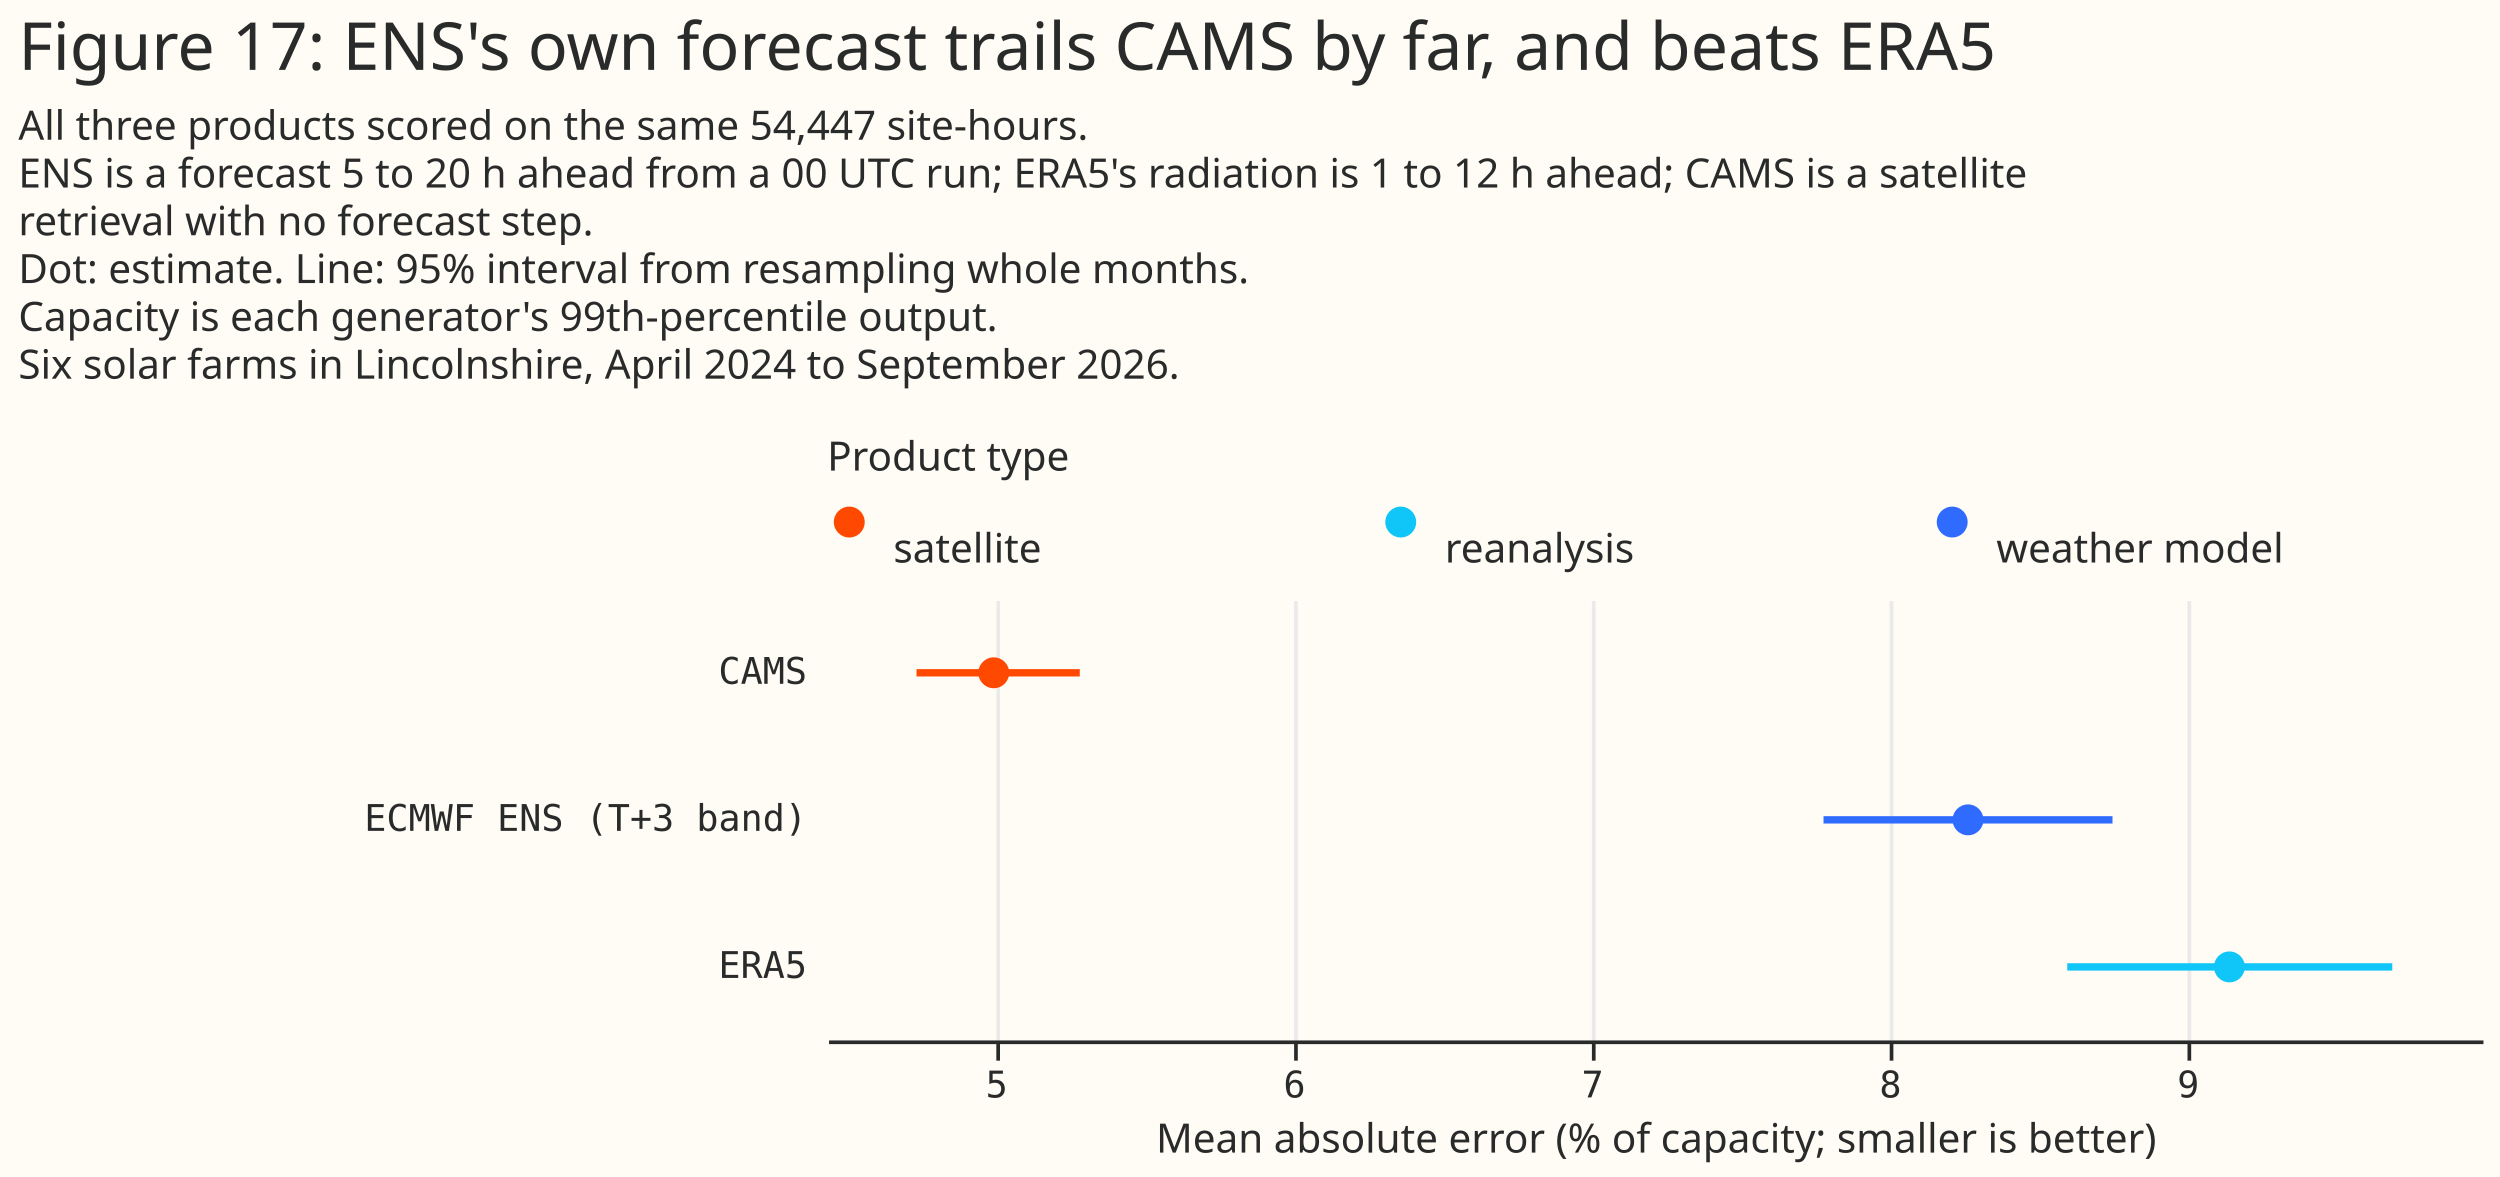
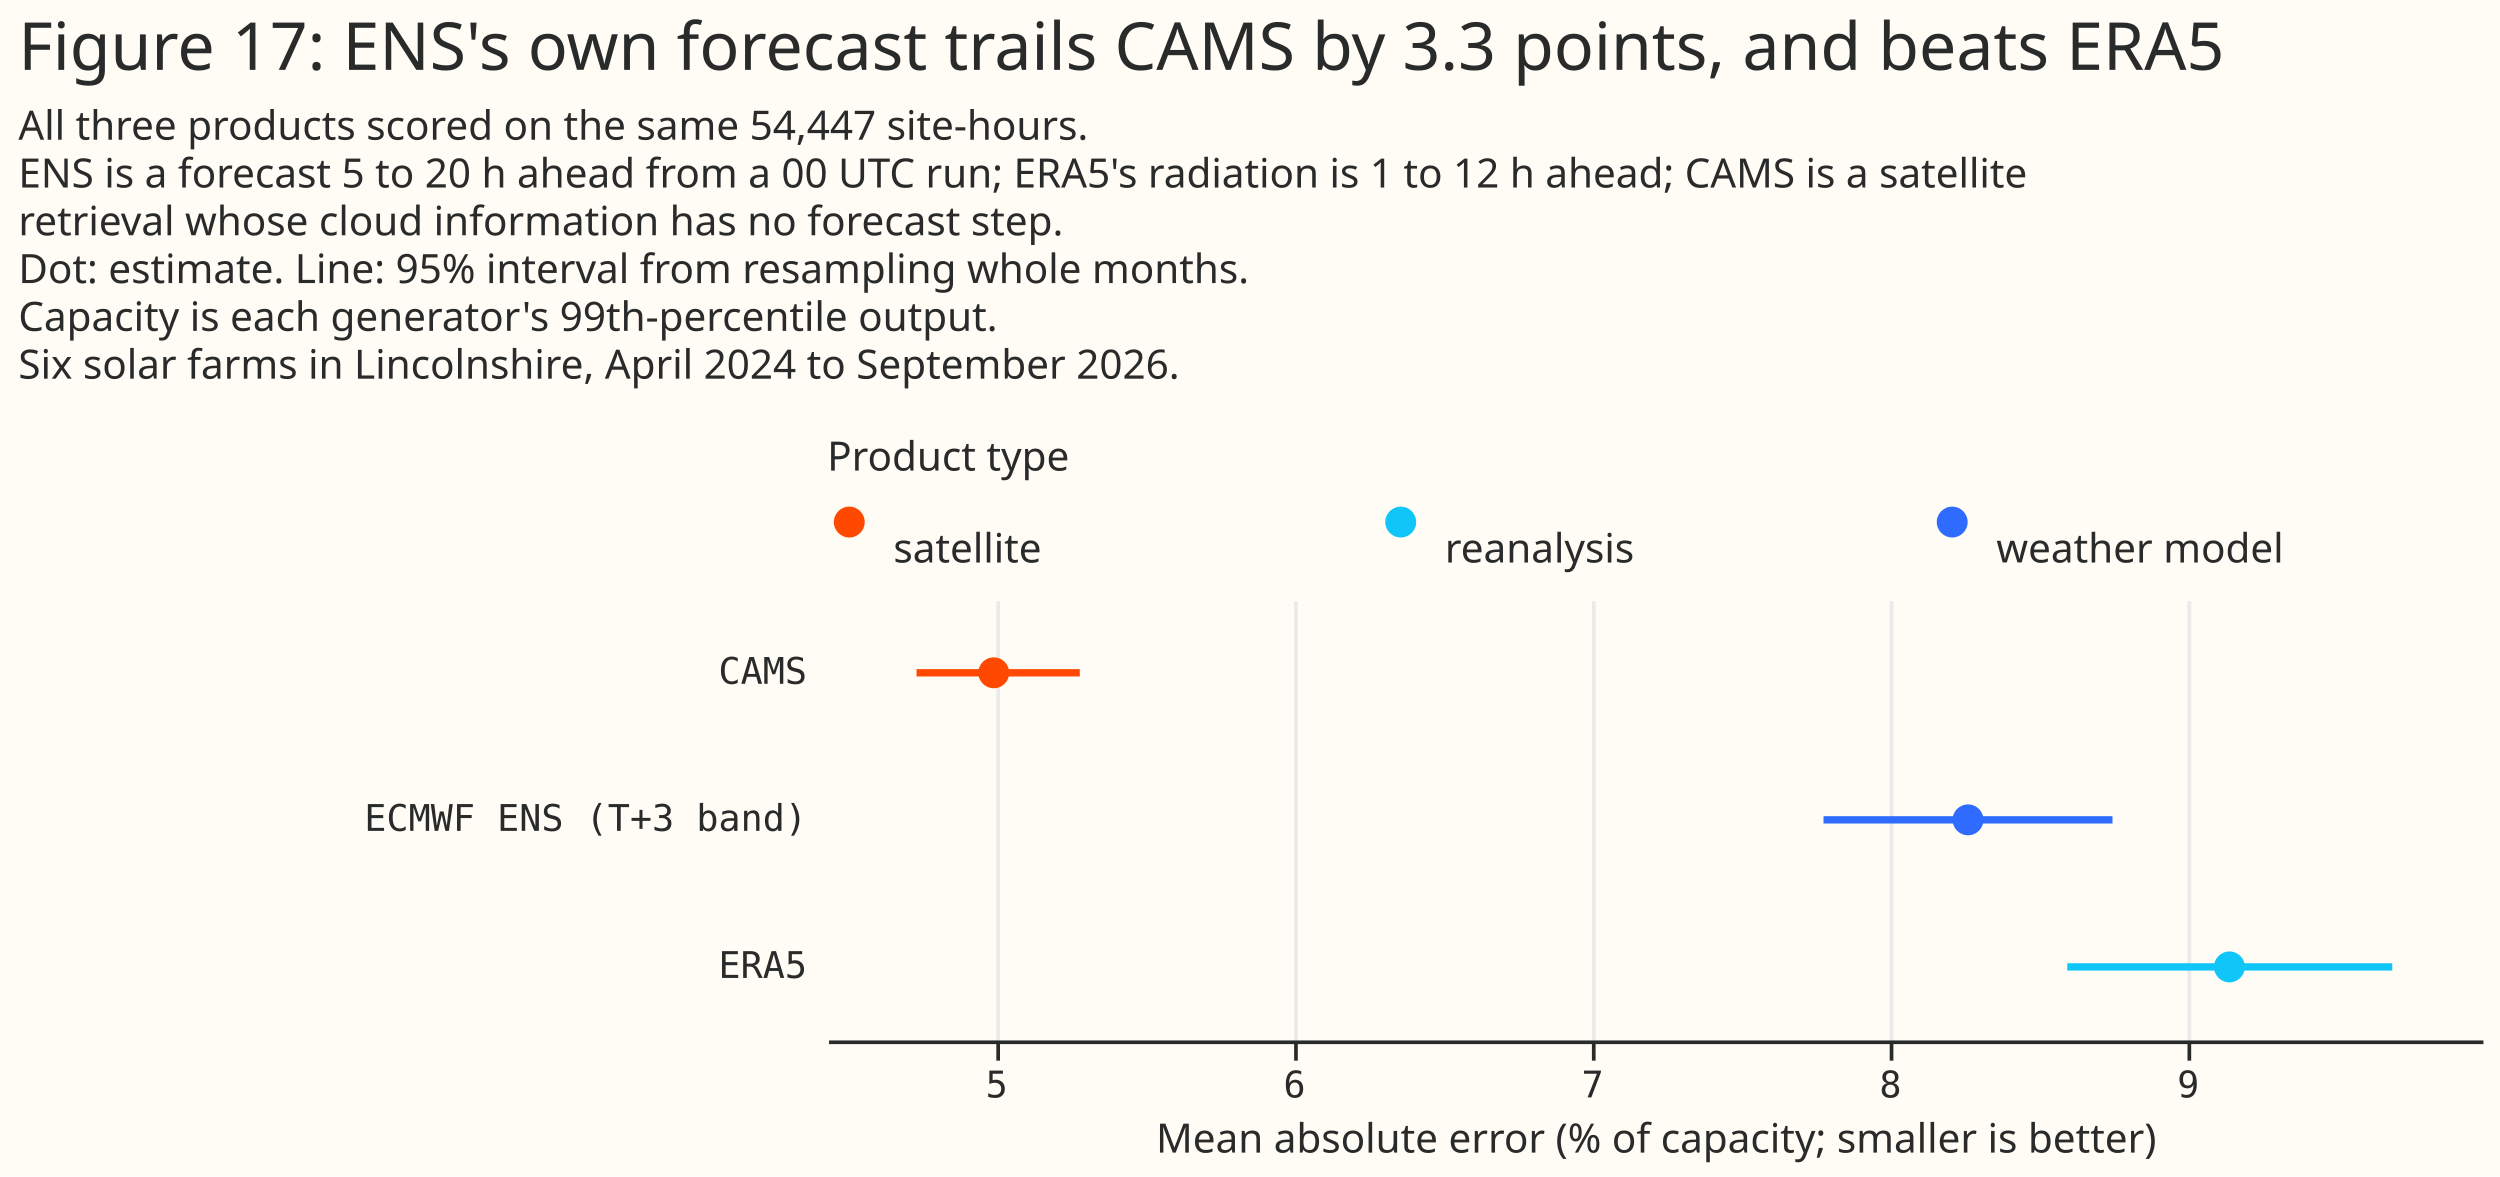
<svg xmlns="http://www.w3.org/2000/svg" width="680" height="320" class="marks" viewBox="0 0 680 320">
  <path fill="#fffbf5" d="M0 0h680v320H0z" />
  <g fill="none" stroke-miterlimit="10" aria-roledescription="group mark container" class="mark-group role-frame root">
    <path d="M225 134h450z" aria-hidden="true" class="background" />
    <g aria-roledescription="group mark container" class="mark-group role-scope concat_0_group">
      <g aria-roledescription="group mark container" class="mark-group role-scope concat_0_concat_0_group">
        <path fill="#fffbf5" d="M225 134h450v16H225Z" aria-hidden="true" class="background" />
        <g aria-roledescription="symbol mark container" class="mark-symbol role-mark concat_0_concat_0_layer_0_marks">
          <path fill="#ff4901" d="M235.2 142a4.2 4.2 0 1 1-8.4 0 4.2 4.2 0 1 1 8.4 0" aria-label="x: 6; colour: #FF4901; shape: circle" aria-roledescription="point" />
          <path fill="#10c5f7" d="M385.2 142a4.2 4.2 0 1 1-8.4 0 4.2 4.2 0 1 1 8.4 0" aria-label="x: 156; colour: #10C5F7; shape: circle" aria-roledescription="point" />
          <path fill="#306bff" d="M535.2 142a4.2 4.2 0 1 1-8.4 0 4.2 4.2 0 1 1 8.4 0" aria-label="x: 306; colour: #306BFF; shape: circle" aria-roledescription="point" />
        </g>
        <g fill="#292b2b" aria-roledescription="text mark container" class="mark-text role-mark concat_0_concat_0_layer_2_marks" font-family="Matter XH, DM Sans, sans-serif" font-size="11">
          <text aria-label="x: 6; label: satellite" aria-roledescription="text mark" transform="translate(243 153)">satellite</text>
          <text aria-label="x: 156; label: reanalysis" aria-roledescription="text mark" transform="translate(393 153)">reanalysis</text>
          <text aria-label="x: 306; label: weather model" aria-roledescription="text mark" transform="translate(543 153)">weather model</text>
        </g>
        <g class="mark-group role-title">
          <text fill="#292b2b" aria-label="Title text 'Product type'" aria-roledescription="title" class="mark-text role-title-text" font-family="Matter XH, DM Sans, sans-serif" font-size="11" pointer-events="none" transform="translate(225 128)">Product type</text>
        </g>
      </g>
      <g aria-roledescription="group mark container" class="mark-group role-scope concat_0_concat_1_group">
        <path fill="#fffbf5" d="M225 163h450v120H225Z" aria-hidden="true" class="background" />
        <g aria-hidden="true" class="mark-group role-axis">
          <path stroke="#eaeaea" d="M271.5 283.5v-120m81 120v-120m81 120v-120m81 120v-120m81 120v-120" class="mark-rule role-axis-grid" pointer-events="none" />
        </g>
        <g aria-label="X-axis titled 'Mean absolute error (% of capacity; smaller is better)' for a linear scale with values from 4.44 to 9.99" aria-roledescription="axis" class="mark-group role-axis" pointer-events="none">
          <path stroke="#292b2b" d="M271.5 283.5v5m81-5v5m81-5v5m81-5v5m81-5v5" class="mark-rule role-axis-tick" />
          <g fill="#292b2b" class="mark-text role-axis-label" font-family="Matter Semi Mono, Roboto Mono, monospace" font-size="10" text-anchor="middle">
            <text transform="translate(271.1 298.5)">5</text>
            <text transform="translate(352.1 298.5)">6</text>
            <text transform="translate(433.2 298.5)">7</text>
            <text transform="translate(514.2 298.5)">8</text>
            <text transform="translate(595.2 298.5)">9</text>
          </g>
          <path stroke="#292b2b" d="M225.5 283.5h450" class="mark-rule role-axis-domain" />
          <text fill="#292b2b" class="mark-text role-axis-title" font-family="Matter XH, DM Sans, sans-serif" font-size="11" text-anchor="middle" transform="translate(450.5 313.5)">Mean absolute error (% of capacity; smaller is better)</text>
        </g>
        <g aria-label="Y-axis for a discrete scale with 3 values: CAMS, ECMWF ENS (T+3 band), ERA5" aria-roledescription="axis" class="mark-group role-axis">
          <g fill="#292b2b" class="mark-text role-axis-label" font-family="Matter Semi Mono, Roboto Mono, monospace" font-size="10" pointer-events="none" text-anchor="end">
            <text transform="translate(219.5 186)">CAMS</text>
            <text transform="translate(219.5 226)">ECMWF ENS (T+3 band)</text>
            <text transform="translate(219.5 266)">ERA5</text>
          </g>
        </g>
        <g stroke-width="2" aria-hidden="true" class="mark-rule role-mark concat_0_concat_1_layer_0_marks" clip-path="url(#a)" transform="translate(225 163)">
          <path stroke="#ff4901" d="M24.3 20h44.4" />
          <path stroke="#306bff" d="M271 60h78.6" />
          <path stroke="#10c5f7" d="M337.3 100h88.4" />
        </g>
        <g aria-hidden="true" class="mark-symbol role-mark concat_0_concat_1_layer_1_marks" clip-path="url(#b)" transform="translate(225 163)">
          <path fill="#ff4901" d="M49.5 20a4.2 4.2 0 1 1-8.4 0 4.2 4.2 0 1 1 8.4 0" />
          <path fill="#306bff" d="M314.5 60a4.2 4.2 0 1 1-8.4 0 4.2 4.2 0 1 1 8.4 0" />
          <path fill="#10c5f7" d="M385.6 100a4.2 4.2 0 1 1-8.4 0 4.2 4.2 0 1 1 8.4 0" />
        </g>
      </g>
    </g>
    <g fill="#292b2b" class="mark-group role-title" font-family="Matter XH, DM Sans, sans-serif" pointer-events="none">
-       <text aria-label="Title text 'Figure 17: ENS's own forecast trails CAMS by far, and beats ERA5'" aria-roledescription="title" class="mark-text role-title-text" font-size="18" transform="translate(5 19)">Figure 17: ENS's own forecast trails CAMS by far, and beats ERA5</text>
-       <text aria-label="Subtitle text 'All three products scored on the same 54,447 site-hours. ENS is a forecast 5 to 20 h ahead from a 00 UTC run; ERA5's radiation is 1 to 12 h ahead; CAMS is a satellite retrieval with no forecast step. Dot: estimate. Line: 95% interval from resampling whole months. Capacity is each generator's 99th-percentile output. Six solar farms in Lincolnshire, April 2024 to September 2026.'" aria-roledescription="subtitle" class="mark-text role-title-subtitle" font-size="11" transform="translate(5 38)">
+       <text aria-label="Title text 'Figure 17: ENS's own forecast trails CAMS by 3.3 points, and beats ERA5'" aria-roledescription="title" class="mark-text role-title-text" font-size="18" transform="translate(5 19)">Figure 17: ENS's own forecast trails CAMS by 3.3 points, and beats ERA5</text>
+       <text aria-label="Subtitle text 'All three products scored on the same 54,447 site-hours. ENS is a forecast 5 to 20 h ahead from a 00 UTC run; ERA5's radiation is 1 to 12 h ahead; CAMS is a satellite retrieval whose cloud information has no forecast step. Dot: estimate. Line: 95% interval from resampling whole months. Capacity is each generator's 99th-percentile output. Six solar farms in Lincolnshire, April 2024 to September 2026.'" aria-roledescription="subtitle" class="mark-text role-title-subtitle" font-size="11" transform="translate(5 38)">
        <tspan>All three products scored on the same 54,447 site-hours.</tspan>
        <tspan x="0" dy="13">ENS is a forecast 5 to 20 h ahead from a 00 UTC run; ERA5's radiation is 1 to 12 h ahead; CAMS is a satellite</tspan>
-         <tspan x="0" dy="13">retrieval with no forecast step.</tspan>
+         <tspan x="0" dy="13">retrieval whose cloud information has no forecast step.</tspan>
        <tspan x="0" dy="13">Dot: estimate. Line: 95% interval from resampling whole months.</tspan>
        <tspan x="0" dy="13">Capacity is each generator's 99th-percentile output.</tspan>
        <tspan x="0" dy="13">Six solar farms in Lincolnshire, April 2024 to September 2026.</tspan>
      </text>
    </g>
  </g>
  <defs>
    <clipPath id="a">
      <path d="M0 0h450v120H0z" />
    </clipPath>
    <clipPath id="b">
      <path d="M0 0h450v120H0z" />
    </clipPath>
  </defs>
</svg>
